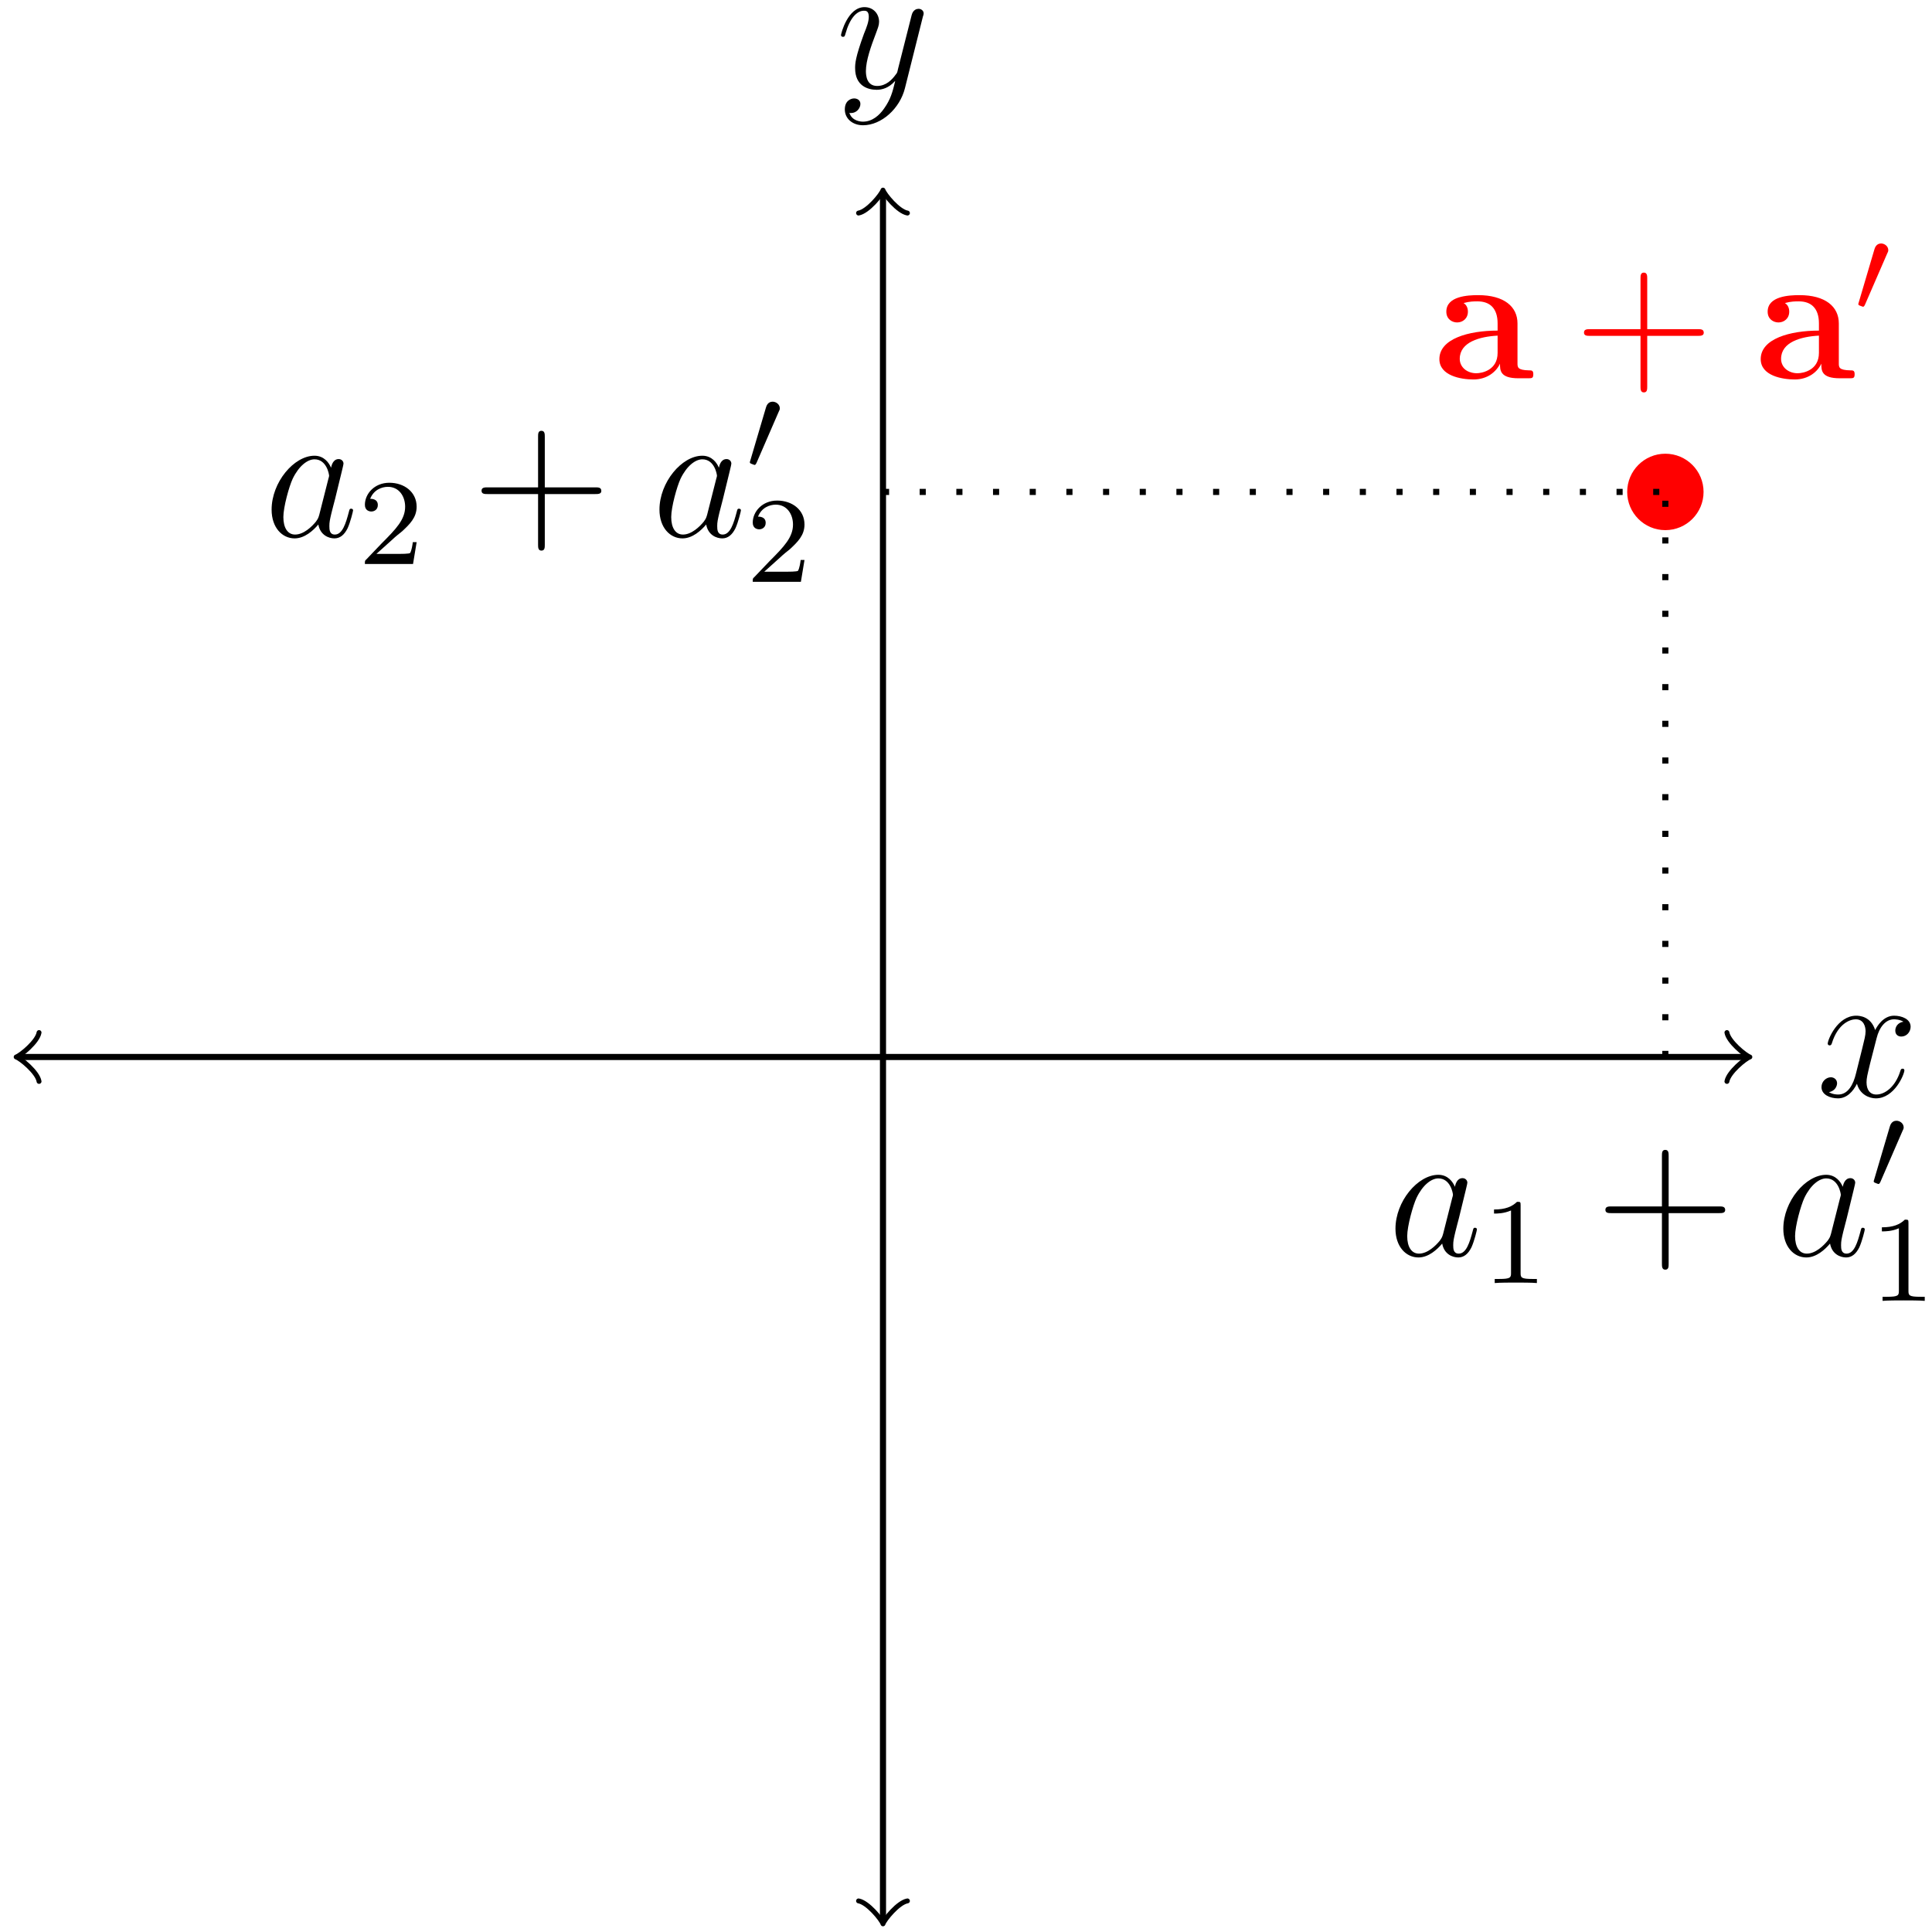
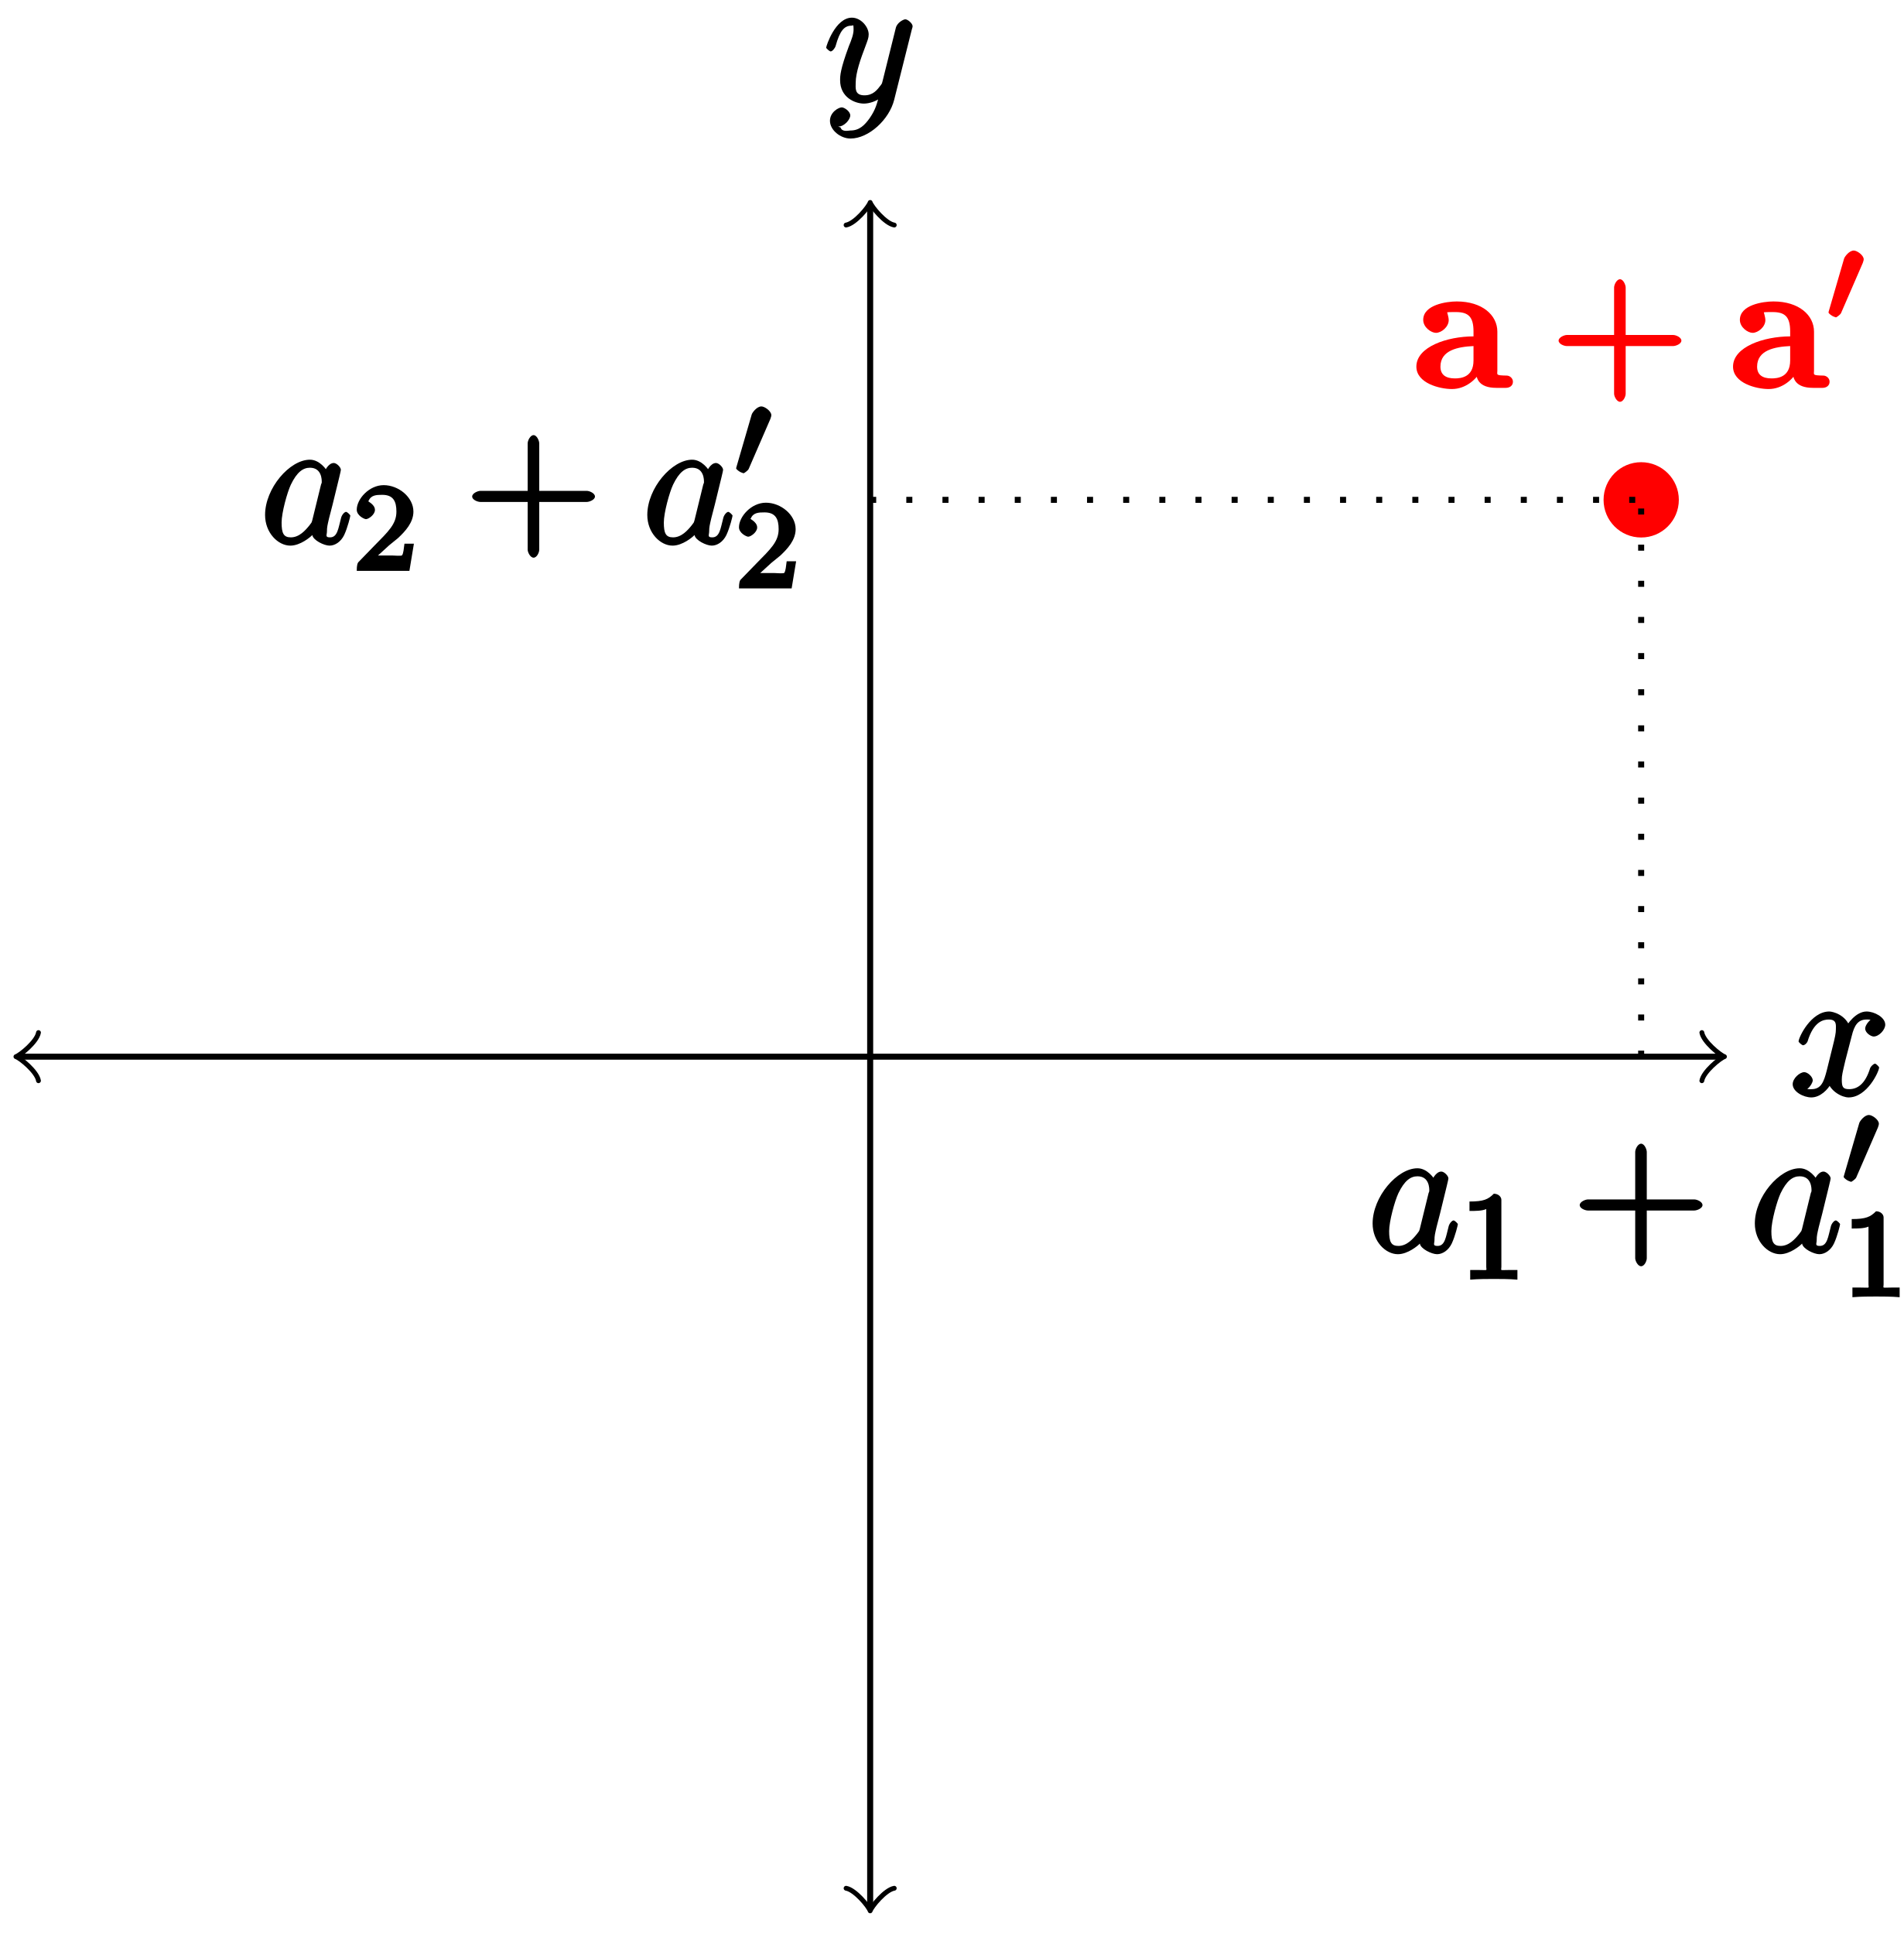
- <svg xmlns="http://www.w3.org/2000/svg" xmlns:xlink="http://www.w3.org/1999/xlink" width="126pt" height="126pt" viewBox="0 0 126 126" version="1.1">
+ <svg xmlns="http://www.w3.org/2000/svg" xmlns:xlink="http://www.w3.org/1999/xlink" width="126pt" height="128pt" viewBox="0 0 126 128" version="1.1">
  <defs>
    <g>
      <symbol overflow="visible" id="glyph0-0">
        <path style="stroke:none;" d="" />
      </symbol>
      <symbol overflow="visible" id="glyph0-1">
-         <path style="stroke:none;" d="M 5.672 -4.875 C 5.281 -4.812 5.141 -4.516 5.141 -4.297 C 5.141 -4 5.359 -3.906 5.531 -3.906 C 5.891 -3.906 6.141 -4.219 6.141 -4.547 C 6.141 -5.047 5.562 -5.266 5.062 -5.266 C 4.344 -5.266 3.938 -4.547 3.828 -4.328 C 3.547 -5.219 2.812 -5.266 2.594 -5.266 C 1.375 -5.266 0.734 -3.703 0.734 -3.438 C 0.734 -3.391 0.781 -3.328 0.859 -3.328 C 0.953 -3.328 0.984 -3.406 1 -3.453 C 1.406 -4.781 2.219 -5.031 2.562 -5.031 C 3.094 -5.031 3.203 -4.531 3.203 -4.25 C 3.203 -3.984 3.125 -3.703 2.984 -3.125 L 2.578 -1.5 C 2.406 -0.781 2.062 -0.125 1.422 -0.125 C 1.359 -0.125 1.062 -0.125 0.812 -0.281 C 1.25 -0.359 1.344 -0.719 1.344 -0.859 C 1.344 -1.094 1.156 -1.25 0.938 -1.25 C 0.641 -1.25 0.328 -0.984 0.328 -0.609 C 0.328 -0.109 0.891 0.125 1.406 0.125 C 1.984 0.125 2.391 -0.328 2.641 -0.828 C 2.828 -0.125 3.438 0.125 3.875 0.125 C 5.094 0.125 5.734 -1.453 5.734 -1.703 C 5.734 -1.766 5.688 -1.812 5.625 -1.812 C 5.516 -1.812 5.5 -1.75 5.469 -1.656 C 5.141 -0.609 4.453 -0.125 3.906 -0.125 C 3.484 -0.125 3.266 -0.438 3.266 -0.922 C 3.266 -1.188 3.312 -1.375 3.5 -2.156 L 3.922 -3.797 C 4.094 -4.5 4.5 -5.031 5.062 -5.031 C 5.078 -5.031 5.422 -5.031 5.672 -4.875 Z M 5.672 -4.875 " />
+         <path style="stroke:none;" d="M 5.672 -5.172 C 5.281 -5.109 4.969 -4.656 4.969 -4.438 C 4.969 -4.141 5.359 -3.906 5.531 -3.906 C 5.891 -3.906 6.297 -4.359 6.297 -4.688 C 6.297 -5.188 5.562 -5.562 5.062 -5.562 C 4.344 -5.562 3.766 -4.703 3.656 -4.469 L 3.984 -4.469 C 3.703 -5.359 2.812 -5.562 2.594 -5.562 C 1.375 -5.562 0.562 -3.844 0.562 -3.578 C 0.562 -3.531 0.781 -3.328 0.859 -3.328 C 0.953 -3.328 1.094 -3.438 1.156 -3.578 C 1.562 -4.922 2.219 -5.031 2.562 -5.031 C 3.094 -5.031 3.031 -4.672 3.031 -4.391 C 3.031 -4.125 2.969 -3.844 2.828 -3.281 L 2.422 -1.641 C 2.234 -0.922 2.062 -0.422 1.422 -0.422 C 1.359 -0.422 1.172 -0.375 0.922 -0.531 L 0.812 -0.281 C 1.25 -0.359 1.5 -0.859 1.5 -1 C 1.5 -1.25 1.156 -1.547 0.938 -1.547 C 0.641 -1.547 0.172 -1.141 0.172 -0.75 C 0.172 -0.25 0.891 0.125 1.406 0.125 C 1.984 0.125 2.5 -0.375 2.75 -0.859 L 2.469 -0.969 C 2.672 -0.266 3.438 0.125 3.875 0.125 C 5.094 0.125 5.891 -1.594 5.891 -1.859 C 5.891 -1.906 5.688 -2.109 5.625 -2.109 C 5.516 -2.109 5.328 -1.906 5.297 -1.812 C 4.969 -0.75 4.453 -0.422 3.906 -0.422 C 3.484 -0.422 3.422 -0.578 3.422 -1.062 C 3.422 -1.328 3.469 -1.516 3.656 -2.312 L 4.078 -3.938 C 4.25 -4.656 4.5 -5.031 5.062 -5.031 C 5.078 -5.031 5.297 -5.062 5.547 -4.906 Z M 5.672 -5.172 " />
      </symbol>
      <symbol overflow="visible" id="glyph0-2">
-         <path style="stroke:none;" d="M 3.141 1.344 C 2.828 1.797 2.359 2.203 1.766 2.203 C 1.625 2.203 1.047 2.172 0.875 1.625 C 0.906 1.641 0.969 1.641 0.984 1.641 C 1.344 1.641 1.594 1.328 1.594 1.047 C 1.594 0.781 1.359 0.688 1.188 0.688 C 0.984 0.688 0.578 0.828 0.578 1.406 C 0.578 2.016 1.094 2.438 1.766 2.438 C 2.969 2.438 4.172 1.344 4.5 0.016 L 5.672 -4.656 C 5.688 -4.703 5.719 -4.781 5.719 -4.859 C 5.719 -5.031 5.562 -5.156 5.391 -5.156 C 5.281 -5.156 5.031 -5.109 4.938 -4.75 L 4.047 -1.234 C 4 -1.016 4 -0.984 3.891 -0.859 C 3.656 -0.531 3.266 -0.125 2.688 -0.125 C 2.016 -0.125 1.953 -0.781 1.953 -1.094 C 1.953 -1.781 2.281 -2.703 2.609 -3.562 C 2.734 -3.906 2.812 -4.078 2.812 -4.312 C 2.812 -4.812 2.453 -5.266 1.859 -5.266 C 0.766 -5.266 0.328 -3.531 0.328 -3.438 C 0.328 -3.391 0.375 -3.328 0.453 -3.328 C 0.562 -3.328 0.578 -3.375 0.625 -3.547 C 0.906 -4.547 1.359 -5.031 1.828 -5.031 C 1.938 -5.031 2.141 -5.031 2.141 -4.641 C 2.141 -4.328 2.016 -3.984 1.828 -3.531 C 1.25 -1.953 1.25 -1.562 1.25 -1.281 C 1.25 -0.141 2.062 0.125 2.656 0.125 C 3 0.125 3.438 0.016 3.844 -0.438 L 3.859 -0.422 C 3.688 0.281 3.562 0.75 3.141 1.344 Z M 3.141 1.344 " />
+         <path style="stroke:none;" d="M 3.031 1.094 C 2.703 1.547 2.359 1.906 1.766 1.906 C 1.625 1.906 1.203 2.031 1.109 1.703 C 0.906 1.641 0.969 1.641 0.984 1.641 C 1.344 1.641 1.75 1.188 1.75 0.906 C 1.75 0.641 1.359 0.375 1.188 0.375 C 0.984 0.375 0.406 0.688 0.406 1.266 C 0.406 1.875 1.094 2.438 1.766 2.438 C 2.969 2.438 4.328 1.188 4.656 -0.125 L 5.828 -4.797 C 5.844 -4.859 5.875 -4.922 5.875 -5 C 5.875 -5.172 5.562 -5.453 5.391 -5.453 C 5.281 -5.453 4.859 -5.25 4.766 -4.891 L 3.891 -1.375 C 3.828 -1.156 3.875 -1.25 3.781 -1.109 C 3.531 -0.781 3.266 -0.422 2.688 -0.422 C 2.016 -0.422 2.109 -0.922 2.109 -1.25 C 2.109 -1.922 2.438 -2.844 2.766 -3.703 C 2.891 -4.047 2.969 -4.219 2.969 -4.453 C 2.969 -4.953 2.453 -5.562 1.859 -5.562 C 0.766 -5.562 0.156 -3.688 0.156 -3.578 C 0.156 -3.531 0.375 -3.328 0.453 -3.328 C 0.562 -3.328 0.734 -3.531 0.781 -3.688 C 1.062 -4.703 1.359 -5.031 1.828 -5.031 C 1.938 -5.031 1.969 -5.172 1.969 -4.781 C 1.969 -4.469 1.844 -4.125 1.656 -3.672 C 1.078 -2.109 1.078 -1.703 1.078 -1.422 C 1.078 -0.281 2.062 0.125 2.656 0.125 C 3 0.125 3.531 -0.031 3.844 -0.344 L 3.688 -0.516 C 3.516 0.141 3.438 0.5 3.031 1.094 Z M 3.031 1.094 " />
      </symbol>
      <symbol overflow="visible" id="glyph0-3">
-         <path style="stroke:none;" d="M 3.594 -1.422 C 3.531 -1.219 3.531 -1.188 3.375 -0.969 C 3.109 -0.641 2.578 -0.125 2.016 -0.125 C 1.531 -0.125 1.25 -0.562 1.25 -1.266 C 1.25 -1.922 1.625 -3.266 1.859 -3.766 C 2.266 -4.609 2.828 -5.031 3.281 -5.031 C 4.078 -5.031 4.234 -4.047 4.234 -3.953 C 4.234 -3.938 4.203 -3.797 4.188 -3.766 Z M 4.359 -4.484 C 4.234 -4.797 3.906 -5.266 3.281 -5.266 C 1.938 -5.266 0.484 -3.531 0.484 -1.75 C 0.484 -0.578 1.172 0.125 1.984 0.125 C 2.641 0.125 3.203 -0.391 3.531 -0.781 C 3.656 -0.078 4.219 0.125 4.578 0.125 C 4.938 0.125 5.219 -0.094 5.438 -0.531 C 5.625 -0.938 5.797 -1.656 5.797 -1.703 C 5.797 -1.766 5.75 -1.812 5.672 -1.812 C 5.562 -1.812 5.562 -1.75 5.516 -1.578 C 5.328 -0.875 5.109 -0.125 4.609 -0.125 C 4.266 -0.125 4.25 -0.438 4.25 -0.672 C 4.25 -0.938 4.281 -1.078 4.391 -1.547 C 4.469 -1.844 4.531 -2.109 4.625 -2.453 C 5.062 -4.25 5.172 -4.672 5.172 -4.75 C 5.172 -4.906 5.047 -5.047 4.859 -5.047 C 4.484 -5.047 4.391 -4.625 4.359 -4.484 Z M 4.359 -4.484 " />
+         <path style="stroke:none;" d="M 3.438 -1.562 C 3.375 -1.359 3.422 -1.453 3.25 -1.219 C 2.984 -0.891 2.578 -0.422 2.016 -0.422 C 1.531 -0.422 1.406 -0.703 1.406 -1.406 C 1.406 -2.062 1.781 -3.406 2.016 -3.906 C 2.422 -4.75 2.828 -5.031 3.281 -5.031 C 4.078 -5.031 4.062 -4.203 4.062 -4.094 C 4.062 -4.094 4.078 -4.047 4.016 -3.922 Z M 4.516 -4.625 C 4.391 -4.938 3.906 -5.562 3.281 -5.562 C 1.938 -5.562 0.312 -3.672 0.312 -1.906 C 0.312 -0.719 1.172 0.125 1.984 0.125 C 2.641 0.125 3.312 -0.438 3.438 -0.578 C 3.484 -0.234 4.219 0.125 4.578 0.125 C 4.938 0.125 5.328 -0.125 5.547 -0.578 C 5.781 -1.078 5.953 -1.812 5.953 -1.859 C 5.953 -1.906 5.75 -2.109 5.672 -2.109 C 5.562 -2.109 5.391 -1.906 5.344 -1.719 C 5.156 -1.016 5.109 -0.422 4.609 -0.422 C 4.266 -0.422 4.406 -0.578 4.406 -0.812 C 4.406 -1.094 4.438 -1.219 4.547 -1.688 C 4.625 -1.984 4.688 -2.25 4.781 -2.594 C 5.219 -4.391 5.328 -4.812 5.328 -4.891 C 5.328 -5.062 5.047 -5.344 4.859 -5.344 C 4.484 -5.344 4.219 -4.766 4.203 -4.625 Z M 4.516 -4.625 " />
      </symbol>
      <symbol overflow="visible" id="glyph1-0">
        <path style="stroke:none;" d="" />
      </symbol>
      <symbol overflow="visible" id="glyph1-1">
-         <path style="stroke:none;" d="M 2.5 -5.078 C 2.5 -5.297 2.484 -5.297 2.266 -5.297 C 1.938 -4.984 1.516 -4.797 0.766 -4.797 L 0.766 -4.531 C 0.984 -4.531 1.406 -4.531 1.875 -4.734 L 1.875 -0.656 C 1.875 -0.359 1.844 -0.266 1.094 -0.266 L 0.812 -0.266 L 0.812 0 C 1.141 -0.031 1.828 -0.031 2.188 -0.031 C 2.547 -0.031 3.234 -0.031 3.562 0 L 3.562 -0.266 L 3.281 -0.266 C 2.531 -0.266 2.5 -0.359 2.5 -0.656 Z M 2.5 -5.078 " />
+         <path style="stroke:none;" d="M 2.688 -5.266 C 2.688 -5.469 2.484 -5.672 2.188 -5.672 C 1.812 -5.297 1.516 -5.156 0.578 -5.156 L 0.578 -4.531 C 0.984 -4.531 1.406 -4.531 1.688 -4.656 L 1.688 -0.844 C 1.688 -0.547 1.844 -0.625 1.094 -0.625 L 0.625 -0.625 L 0.625 0.016 C 1.141 -0.031 1.828 -0.031 2.188 -0.031 C 2.547 -0.031 3.234 -0.031 3.75 0.016 L 3.75 -0.625 L 3.281 -0.625 C 2.531 -0.625 2.688 -0.547 2.688 -0.844 Z M 2.688 -5.266 " />
      </symbol>
      <symbol overflow="visible" id="glyph1-2">
-         <path style="stroke:none;" d="M 2.25 -1.625 C 2.375 -1.75 2.703 -2.016 2.844 -2.125 C 3.328 -2.578 3.797 -3.016 3.797 -3.734 C 3.797 -4.688 3 -5.297 2.016 -5.297 C 1.047 -5.297 0.422 -4.578 0.422 -3.859 C 0.422 -3.469 0.734 -3.422 0.844 -3.422 C 1.016 -3.422 1.266 -3.531 1.266 -3.844 C 1.266 -4.25 0.859 -4.25 0.766 -4.25 C 1 -4.844 1.531 -5.031 1.922 -5.031 C 2.656 -5.031 3.047 -4.406 3.047 -3.734 C 3.047 -2.906 2.469 -2.297 1.516 -1.344 L 0.516 -0.297 C 0.422 -0.219 0.422 -0.203 0.422 0 L 3.562 0 L 3.797 -1.422 L 3.547 -1.422 C 3.531 -1.266 3.469 -0.875 3.375 -0.719 C 3.328 -0.656 2.719 -0.656 2.594 -0.656 L 1.172 -0.656 Z M 2.25 -1.625 " />
+         <path style="stroke:none;" d="M 2.375 -1.688 C 2.5 -1.797 2.844 -2.062 2.969 -2.172 C 3.453 -2.625 3.984 -3.203 3.984 -3.922 C 3.984 -4.875 3 -5.672 2.016 -5.672 C 1.047 -5.672 0.234 -4.75 0.234 -4.047 C 0.234 -3.656 0.734 -3.422 0.844 -3.422 C 1.016 -3.422 1.438 -3.719 1.438 -4.031 C 1.438 -4.438 0.859 -4.625 1.016 -4.625 C 1.172 -5.016 1.531 -5.031 1.922 -5.031 C 2.656 -5.031 2.859 -4.594 2.859 -3.922 C 2.859 -3.094 2.328 -2.609 1.391 -1.656 L 0.375 -0.609 C 0.281 -0.531 0.234 -0.375 0.234 0 L 3.719 0 L 4.016 -1.797 L 3.391 -1.797 C 3.344 -1.453 3.328 -1.172 3.234 -1.031 C 3.188 -0.969 2.719 -1.016 2.594 -1.016 L 1.172 -1.016 L 1.297 -0.703 Z M 2.375 -1.688 " />
      </symbol>
      <symbol overflow="visible" id="glyph2-0">
        <path style="stroke:none;" d="" />
      </symbol>
      <symbol overflow="visible" id="glyph2-1">
-         <path style="stroke:none;" d="M 4.766 -2.766 L 8.062 -2.766 C 8.234 -2.766 8.453 -2.766 8.453 -2.969 C 8.453 -3.203 8.25 -3.203 8.062 -3.203 L 4.766 -3.203 L 4.766 -6.5 C 4.766 -6.672 4.766 -6.891 4.547 -6.891 C 4.328 -6.891 4.328 -6.688 4.328 -6.5 L 4.328 -3.203 L 1.031 -3.203 C 0.859 -3.203 0.641 -3.203 0.641 -2.984 C 0.641 -2.766 0.844 -2.766 1.031 -2.766 L 4.328 -2.766 L 4.328 0.531 C 4.328 0.703 4.328 0.922 4.547 0.922 C 4.766 0.922 4.766 0.719 4.766 0.531 Z M 4.766 -2.766 " />
+         <path style="stroke:none;" d="M 4.766 -2.766 L 8.062 -2.766 C 8.234 -2.766 8.609 -2.906 8.609 -3.125 C 8.609 -3.344 8.25 -3.5 8.062 -3.5 L 4.922 -3.5 L 4.922 -6.641 C 4.922 -6.812 4.766 -7.188 4.547 -7.188 C 4.328 -7.188 4.156 -6.828 4.156 -6.641 L 4.156 -3.5 L 1.031 -3.5 C 0.859 -3.5 0.484 -3.344 0.484 -3.125 C 0.484 -2.906 0.844 -2.766 1.031 -2.766 L 4.156 -2.766 L 4.156 0.391 C 4.156 0.562 4.328 0.922 4.547 0.922 C 4.766 0.922 4.922 0.578 4.922 0.391 L 4.922 -2.766 Z M 4.766 -2.766 " />
      </symbol>
      <symbol overflow="visible" id="glyph3-0">
        <path style="stroke:none;" d="" />
      </symbol>
      <symbol overflow="visible" id="glyph3-1">
-         <path style="stroke:none;" d="M 2.109 -3.781 C 2.156 -3.875 2.188 -3.938 2.188 -4.016 C 2.188 -4.281 1.938 -4.453 1.719 -4.453 C 1.406 -4.453 1.312 -4.172 1.281 -4.062 L 0.266 -0.625 C 0.234 -0.531 0.234 -0.516 0.234 -0.5 C 0.234 -0.438 0.281 -0.422 0.359 -0.391 C 0.516 -0.328 0.531 -0.328 0.547 -0.328 C 0.562 -0.328 0.609 -0.328 0.672 -0.469 Z M 2.109 -3.781 " />
+         <path style="stroke:none;" d="M 2.312 -3.922 C 2.344 -4.031 2.375 -4.094 2.375 -4.172 C 2.375 -4.438 1.938 -4.75 1.719 -4.75 C 1.406 -4.75 1.109 -4.328 1.078 -4.219 L 0.078 -0.781 C 0.047 -0.688 0.047 -0.656 0.047 -0.656 C 0.047 -0.578 0.281 -0.422 0.359 -0.391 C 0.516 -0.328 0.531 -0.328 0.547 -0.328 C 0.562 -0.328 0.812 -0.484 0.875 -0.609 Z M 2.312 -3.922 " />
      </symbol>
      <symbol overflow="visible" id="glyph4-0">
        <path style="stroke:none;" d="" />
      </symbol>
      <symbol overflow="visible" id="glyph4-1">
-         <path style="stroke:none;" d="M 5.5 -3.578 C 5.5 -4.672 4.625 -5.422 2.938 -5.422 C 2.266 -5.422 0.859 -5.359 0.859 -4.344 C 0.859 -3.844 1.25 -3.641 1.562 -3.641 C 1.922 -3.641 2.266 -3.891 2.266 -4.344 C 2.266 -4.562 2.188 -4.781 1.984 -4.906 C 2.375 -5.016 2.672 -5.016 2.891 -5.016 C 3.703 -5.016 4.203 -4.562 4.203 -3.578 L 4.203 -3.109 C 2.312 -3.109 0.406 -2.578 0.406 -1.25 C 0.406 -0.172 1.797 0.078 2.625 0.078 C 3.531 0.078 4.125 -0.438 4.359 -0.953 C 4.359 -0.516 4.359 0 5.562 0 L 6.188 0 C 6.438 0 6.531 0 6.531 -0.266 C 6.531 -0.516 6.422 -0.516 6.25 -0.516 C 5.5 -0.531 5.5 -0.719 5.5 -0.984 Z M 4.203 -1.656 C 4.203 -0.531 3.188 -0.328 2.812 -0.328 C 2.219 -0.328 1.734 -0.719 1.734 -1.266 C 1.734 -2.359 3.031 -2.719 4.203 -2.781 Z M 4.203 -1.656 " />
+         <path style="stroke:none;" d="M 5.625 -3.719 C 5.625 -4.812 4.625 -5.719 2.938 -5.719 C 2.266 -5.719 0.719 -5.5 0.719 -4.5 C 0.719 -4 1.25 -3.641 1.562 -3.641 C 1.922 -3.641 2.406 -4.031 2.406 -4.484 C 2.406 -4.703 2.281 -5.031 2.312 -5 C 2.375 -5.016 2.672 -5.016 2.891 -5.016 C 3.703 -5.016 4.047 -4.703 4.047 -3.734 L 4.047 -3.406 C 2.312 -3.406 0.266 -2.719 0.266 -1.406 C 0.266 -0.312 1.797 0.078 2.625 0.078 C 3.531 0.078 4.25 -0.578 4.5 -1.094 L 4.219 -1.094 C 4.219 -0.656 4.359 0 5.562 0 L 6.188 0 C 6.438 0 6.656 -0.141 6.656 -0.406 C 6.656 -0.656 6.422 -0.812 6.25 -0.812 C 5.5 -0.828 5.625 -0.859 5.625 -1.141 Z M 4.047 -1.812 C 4.047 -0.688 3.188 -0.625 2.812 -0.625 C 2.219 -0.625 1.859 -0.859 1.859 -1.406 C 1.859 -2.5 3.031 -2.719 4.047 -2.766 Z M 4.047 -1.812 " />
      </symbol>
    </g>
  </defs>
  <g id="surface1">
-     <path style="fill:none;stroke-width:0.399;stroke-linecap:butt;stroke-linejoin:miter;stroke:rgb(0%,0%,0%);stroke-opacity:1;stroke-miterlimit:10;" d="M -56.235 -0.001 L 56.237 -0.001 " transform="matrix(1,0,0,-1,57.587,68.933)" />
-     <path style="fill:none;stroke-width:0.319;stroke-linecap:round;stroke-linejoin:round;stroke:rgb(0%,0%,0%);stroke-opacity:1;stroke-miterlimit:10;" d="M -1.195 1.594 C -1.098 0.997 0 0.098 0.297 0.001 C 0 -0.101 -1.098 -0.996 -1.195 -1.593 " transform="matrix(-1,0,0,1,1.35166,68.933)" />
-     <path style="fill:none;stroke-width:0.319;stroke-linecap:round;stroke-linejoin:round;stroke:rgb(0%,0%,0%);stroke-opacity:1;stroke-miterlimit:10;" d="M -1.197 1.593 C -1.096 0.996 0.002 0.101 0.299 -0.001 C 0.002 -0.098 -1.096 -0.997 -1.197 -1.594 " transform="matrix(1,0,0,-1,113.8223,68.933)" />
+     <path style="fill:none;stroke-width:0.399;stroke-linecap:butt;stroke-linejoin:miter;stroke:rgb(0%,0%,0%);stroke-opacity:1;stroke-miterlimit:10;" d="M -56.235 -0.001 L 56.237 -0.001 " transform="matrix(1,0,0,-1,57.587,69.933)" />
+     <path style="fill:none;stroke-width:0.319;stroke-linecap:round;stroke-linejoin:round;stroke:rgb(0%,0%,0%);stroke-opacity:1;stroke-miterlimit:10;" d="M -1.195 1.594 C -1.098 0.997 0 0.098 0.297 0.001 C 0 -0.101 -1.098 -0.996 -1.195 -1.593 " transform="matrix(-1,0,0,1,1.35166,69.933)" />
+     <path style="fill:none;stroke-width:0.319;stroke-linecap:round;stroke-linejoin:round;stroke:rgb(0%,0%,0%);stroke-opacity:1;stroke-miterlimit:10;" d="M -1.197 1.593 C -1.096 0.996 0.002 0.101 0.299 -0.001 C 0.002 -0.098 -1.096 -0.997 -1.197 -1.594 " transform="matrix(1,0,0,-1,113.8223,69.933)" />
    <g style="fill:rgb(0%,0%,0%);fill-opacity:1;">
-       <use xlink:href="#glyph0-1" x="118.465" y="71.507" />
+       <use xlink:href="#glyph0-1" x="118.465" y="72.507" />
    </g>
-     <path style="fill:none;stroke-width:0.399;stroke-linecap:butt;stroke-linejoin:miter;stroke:rgb(0%,0%,0%);stroke-opacity:1;stroke-miterlimit:10;" d="M -0.001 -56.235 L -0.001 56.234 " transform="matrix(1,0,0,-1,57.587,68.933)" />
-     <path style="fill:none;stroke-width:0.319;stroke-linecap:round;stroke-linejoin:round;stroke:rgb(0%,0%,0%);stroke-opacity:1;stroke-miterlimit:10;" d="M -1.196 1.593 C -1.094 0.995 -0 0.101 0.3 -0.001 C -0 -0.099 -1.094 -0.997 -1.196 -1.595 " transform="matrix(0,1,1,0,57.587,125.1683)" />
-     <path style="fill:none;stroke-width:0.319;stroke-linecap:round;stroke-linejoin:round;stroke:rgb(0%,0%,0%);stroke-opacity:1;stroke-miterlimit:10;" d="M -1.197 1.595 C -1.095 0.997 -0.002 0.099 0.299 0.001 C -0.002 -0.101 -1.095 -0.995 -1.197 -1.593 " transform="matrix(0,-1,-1,0,57.587,12.69766)" />
+     <path style="fill:none;stroke-width:0.399;stroke-linecap:butt;stroke-linejoin:miter;stroke:rgb(0%,0%,0%);stroke-opacity:1;stroke-miterlimit:10;" d="M -0.001 -56.235 L -0.001 56.234 " transform="matrix(1,0,0,-1,57.587,69.933)" />
+     <path style="fill:none;stroke-width:0.319;stroke-linecap:round;stroke-linejoin:round;stroke:rgb(0%,0%,0%);stroke-opacity:1;stroke-miterlimit:10;" d="M -1.196 1.593 C -1.094 0.995 -0 0.101 0.3 -0.001 C -0 -0.099 -1.094 -0.997 -1.196 -1.595 " transform="matrix(0,1,1,0,57.587,126.1683)" />
+     <path style="fill:none;stroke-width:0.319;stroke-linecap:round;stroke-linejoin:round;stroke:rgb(0%,0%,0%);stroke-opacity:1;stroke-miterlimit:10;" d="M -1.197 1.595 C -1.095 0.997 -0.002 0.099 0.299 0.001 C -0.002 -0.101 -1.095 -0.995 -1.197 -1.593 " transform="matrix(0,-1,-1,0,57.587,13.69766)" />
    <g style="fill:rgb(0%,0%,0%);fill-opacity:1;">
-       <use xlink:href="#glyph0-2" x="54.519" y="5.731" />
+       <use xlink:href="#glyph0-2" x="54.519" y="6.731" />
    </g>
-     <path style=" stroke:none;fill-rule:nonzero;fill:rgb(100%,0%,0%);fill-opacity:1;" d="M 111.102 32.082 C 111.102 30.707 109.988 29.59 108.609 29.59 C 107.234 29.59 106.121 30.707 106.121 32.082 C 106.121 33.457 107.234 34.574 108.609 34.574 C 109.988 34.574 111.102 33.457 111.102 32.082 Z M 111.102 32.082 " />
-     <path style="fill:none;stroke-width:0.399;stroke-linecap:butt;stroke-linejoin:miter;stroke:rgb(0%,0%,0%);stroke-opacity:1;stroke-dasharray:0.399,1.993;stroke-miterlimit:10;" d="M 51.022 -0.001 L 51.022 36.851 " transform="matrix(1,0,0,-1,57.587,68.933)" />
+     <path style=" stroke:none;fill-rule:nonzero;fill:rgb(100%,0%,0%);fill-opacity:1;" d="M 111.102 33.082 C 111.102 31.707 109.988 30.59 108.609 30.59 C 107.234 30.59 106.121 31.707 106.121 33.082 C 106.121 34.457 107.234 35.574 108.609 35.574 C 109.988 35.574 111.102 34.457 111.102 33.082 Z M 111.102 33.082 " />
+     <path style="fill:none;stroke-width:0.399;stroke-linecap:butt;stroke-linejoin:miter;stroke:rgb(0%,0%,0%);stroke-opacity:1;stroke-dasharray:0.399,1.993;stroke-miterlimit:10;" d="M 51.022 -0.001 L 51.022 36.851 " transform="matrix(1,0,0,-1,57.587,69.933)" />
    <g style="fill:rgb(0%,0%,0%);fill-opacity:1;">
-       <use xlink:href="#glyph0-3" x="90.525" y="81.883" />
+       <use xlink:href="#glyph0-3" x="90.525" y="82.883" />
    </g>
    <g style="fill:rgb(0%,0%,0%);fill-opacity:1;">
-       <use xlink:href="#glyph1-1" x="96.67" y="83.677" />
+       <use xlink:href="#glyph1-1" x="96.67" y="84.677" />
    </g>
    <g style="fill:rgb(0%,0%,0%);fill-opacity:1;">
-       <use xlink:href="#glyph2-1" x="104.059" y="81.883" />
+       <use xlink:href="#glyph2-1" x="104.059" y="82.883" />
    </g>
    <g style="fill:rgb(0%,0%,0%);fill-opacity:1;">
-       <use xlink:href="#glyph0-3" x="115.82" y="81.883" />
+       <use xlink:href="#glyph0-3" x="115.82" y="82.883" />
    </g>
    <g style="fill:rgb(0%,0%,0%);fill-opacity:1;">
-       <use xlink:href="#glyph3-1" x="121.965" y="77.545" />
+       <use xlink:href="#glyph3-1" x="121.965" y="78.545" />
    </g>
    <g style="fill:rgb(0%,0%,0%);fill-opacity:1;">
-       <use xlink:href="#glyph1-1" x="121.965" y="84.839" />
+       <use xlink:href="#glyph1-1" x="121.965" y="85.839" />
    </g>
-     <path style="fill:none;stroke-width:0.399;stroke-linecap:butt;stroke-linejoin:miter;stroke:rgb(0%,0%,0%);stroke-opacity:1;stroke-dasharray:0.399,1.993;stroke-miterlimit:10;" d="M -0.001 36.851 L 51.022 36.851 " transform="matrix(1,0,0,-1,57.587,68.933)" />
+     <path style="fill:none;stroke-width:0.399;stroke-linecap:butt;stroke-linejoin:miter;stroke:rgb(0%,0%,0%);stroke-opacity:1;stroke-dasharray:0.399,1.993;stroke-miterlimit:10;" d="M -0.001 36.851 L 51.022 36.851 " transform="matrix(1,0,0,-1,57.587,69.933)" />
    <g style="fill:rgb(0%,0%,0%);fill-opacity:1;">
-       <use xlink:href="#glyph0-3" x="17.23" y="34.987" />
+       <use xlink:href="#glyph0-3" x="17.23" y="35.987" />
    </g>
    <g style="fill:rgb(0%,0%,0%);fill-opacity:1;">
-       <use xlink:href="#glyph1-2" x="23.375" y="36.781" />
+       <use xlink:href="#glyph1-2" x="23.375" y="37.781" />
    </g>
    <g style="fill:rgb(0%,0%,0%);fill-opacity:1;">
-       <use xlink:href="#glyph2-1" x="30.764" y="34.987" />
+       <use xlink:href="#glyph2-1" x="30.764" y="35.987" />
    </g>
    <g style="fill:rgb(0%,0%,0%);fill-opacity:1;">
-       <use xlink:href="#glyph0-3" x="42.525" y="34.987" />
+       <use xlink:href="#glyph0-3" x="42.525" y="35.987" />
    </g>
    <g style="fill:rgb(0%,0%,0%);fill-opacity:1;">
-       <use xlink:href="#glyph3-1" x="48.67" y="30.649" />
+       <use xlink:href="#glyph3-1" x="48.67" y="31.649" />
    </g>
    <g style="fill:rgb(0%,0%,0%);fill-opacity:1;">
-       <use xlink:href="#glyph1-2" x="48.67" y="37.943" />
+       <use xlink:href="#glyph1-2" x="48.67" y="38.943" />
    </g>
    <g style="fill:rgb(100%,0%,0%);fill-opacity:1;">
-       <use xlink:href="#glyph4-1" x="93.467" y="24.67" />
+       <use xlink:href="#glyph4-1" x="93.467" y="25.67" />
    </g>
    <g style="fill:rgb(100%,0%,0%);fill-opacity:1;">
-       <use xlink:href="#glyph2-1" x="102.662" y="24.67" />
+       <use xlink:href="#glyph2-1" x="102.662" y="25.67" />
    </g>
    <g style="fill:rgb(100%,0%,0%);fill-opacity:1;">
-       <use xlink:href="#glyph4-1" x="114.423" y="24.67" />
+       <use xlink:href="#glyph4-1" x="114.423" y="25.67" />
    </g>
    <g style="fill:rgb(100%,0%,0%);fill-opacity:1;">
-       <use xlink:href="#glyph3-1" x="120.961" y="20.332" />
+       <use xlink:href="#glyph3-1" x="120.961" y="21.332" />
    </g>
  </g>
</svg>
